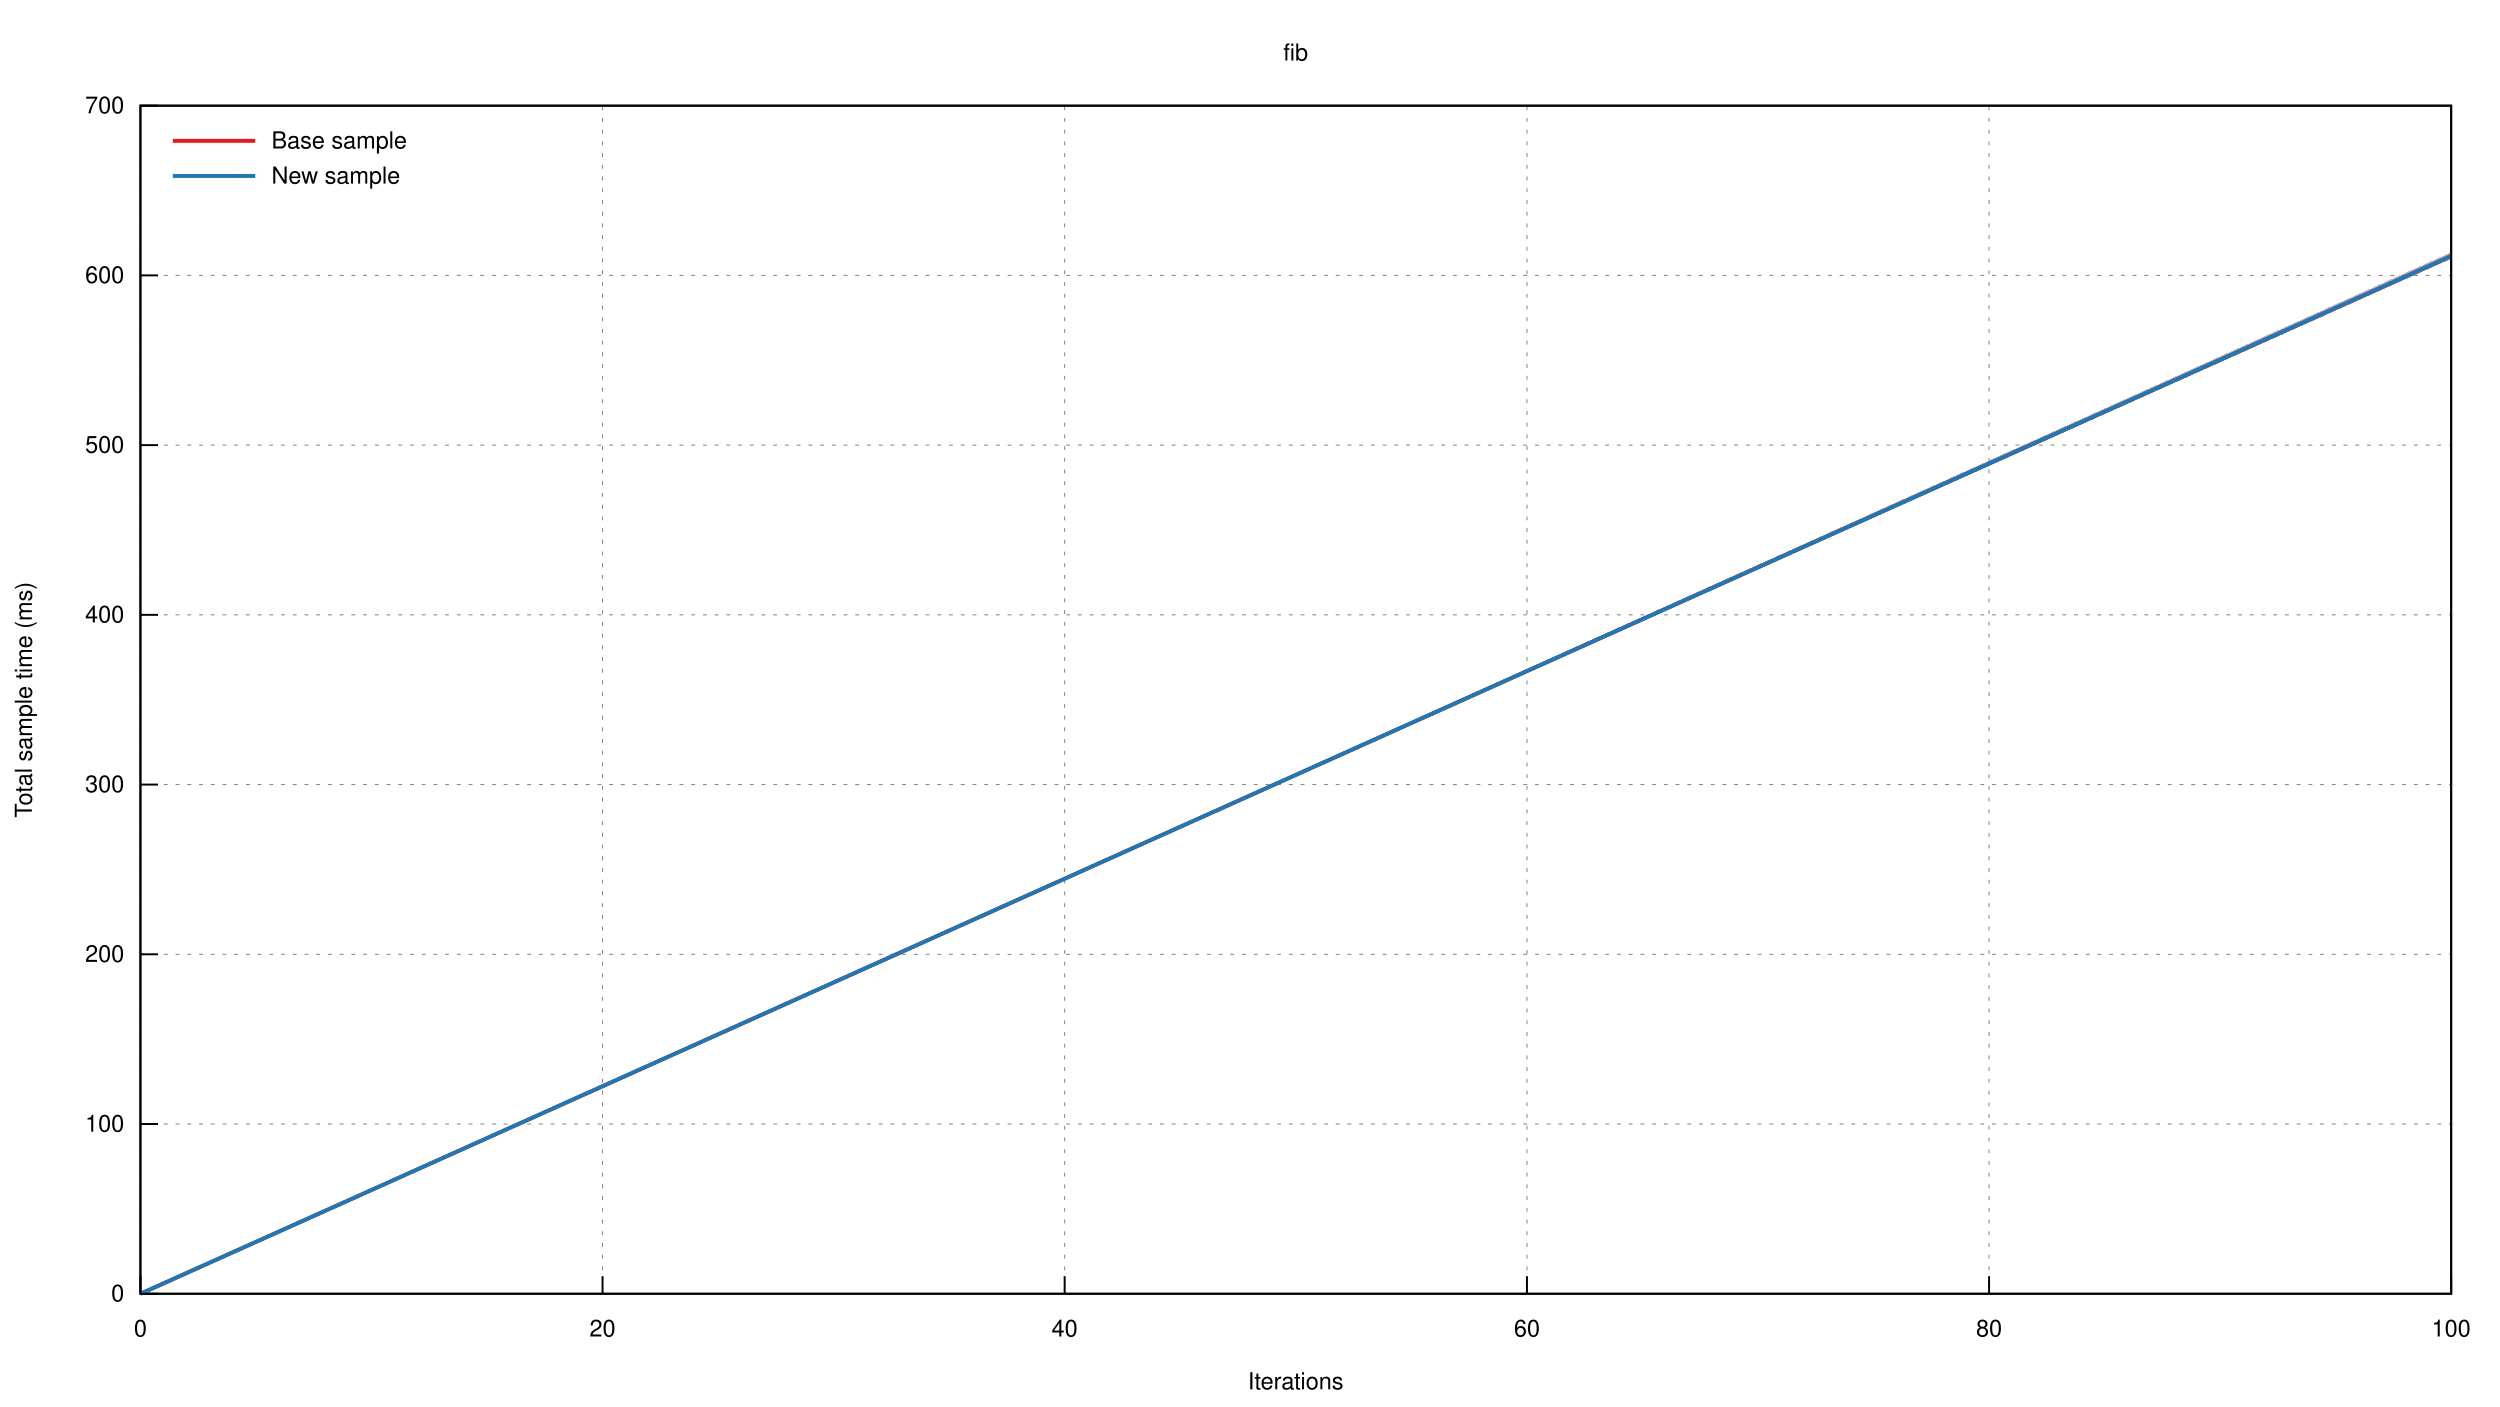
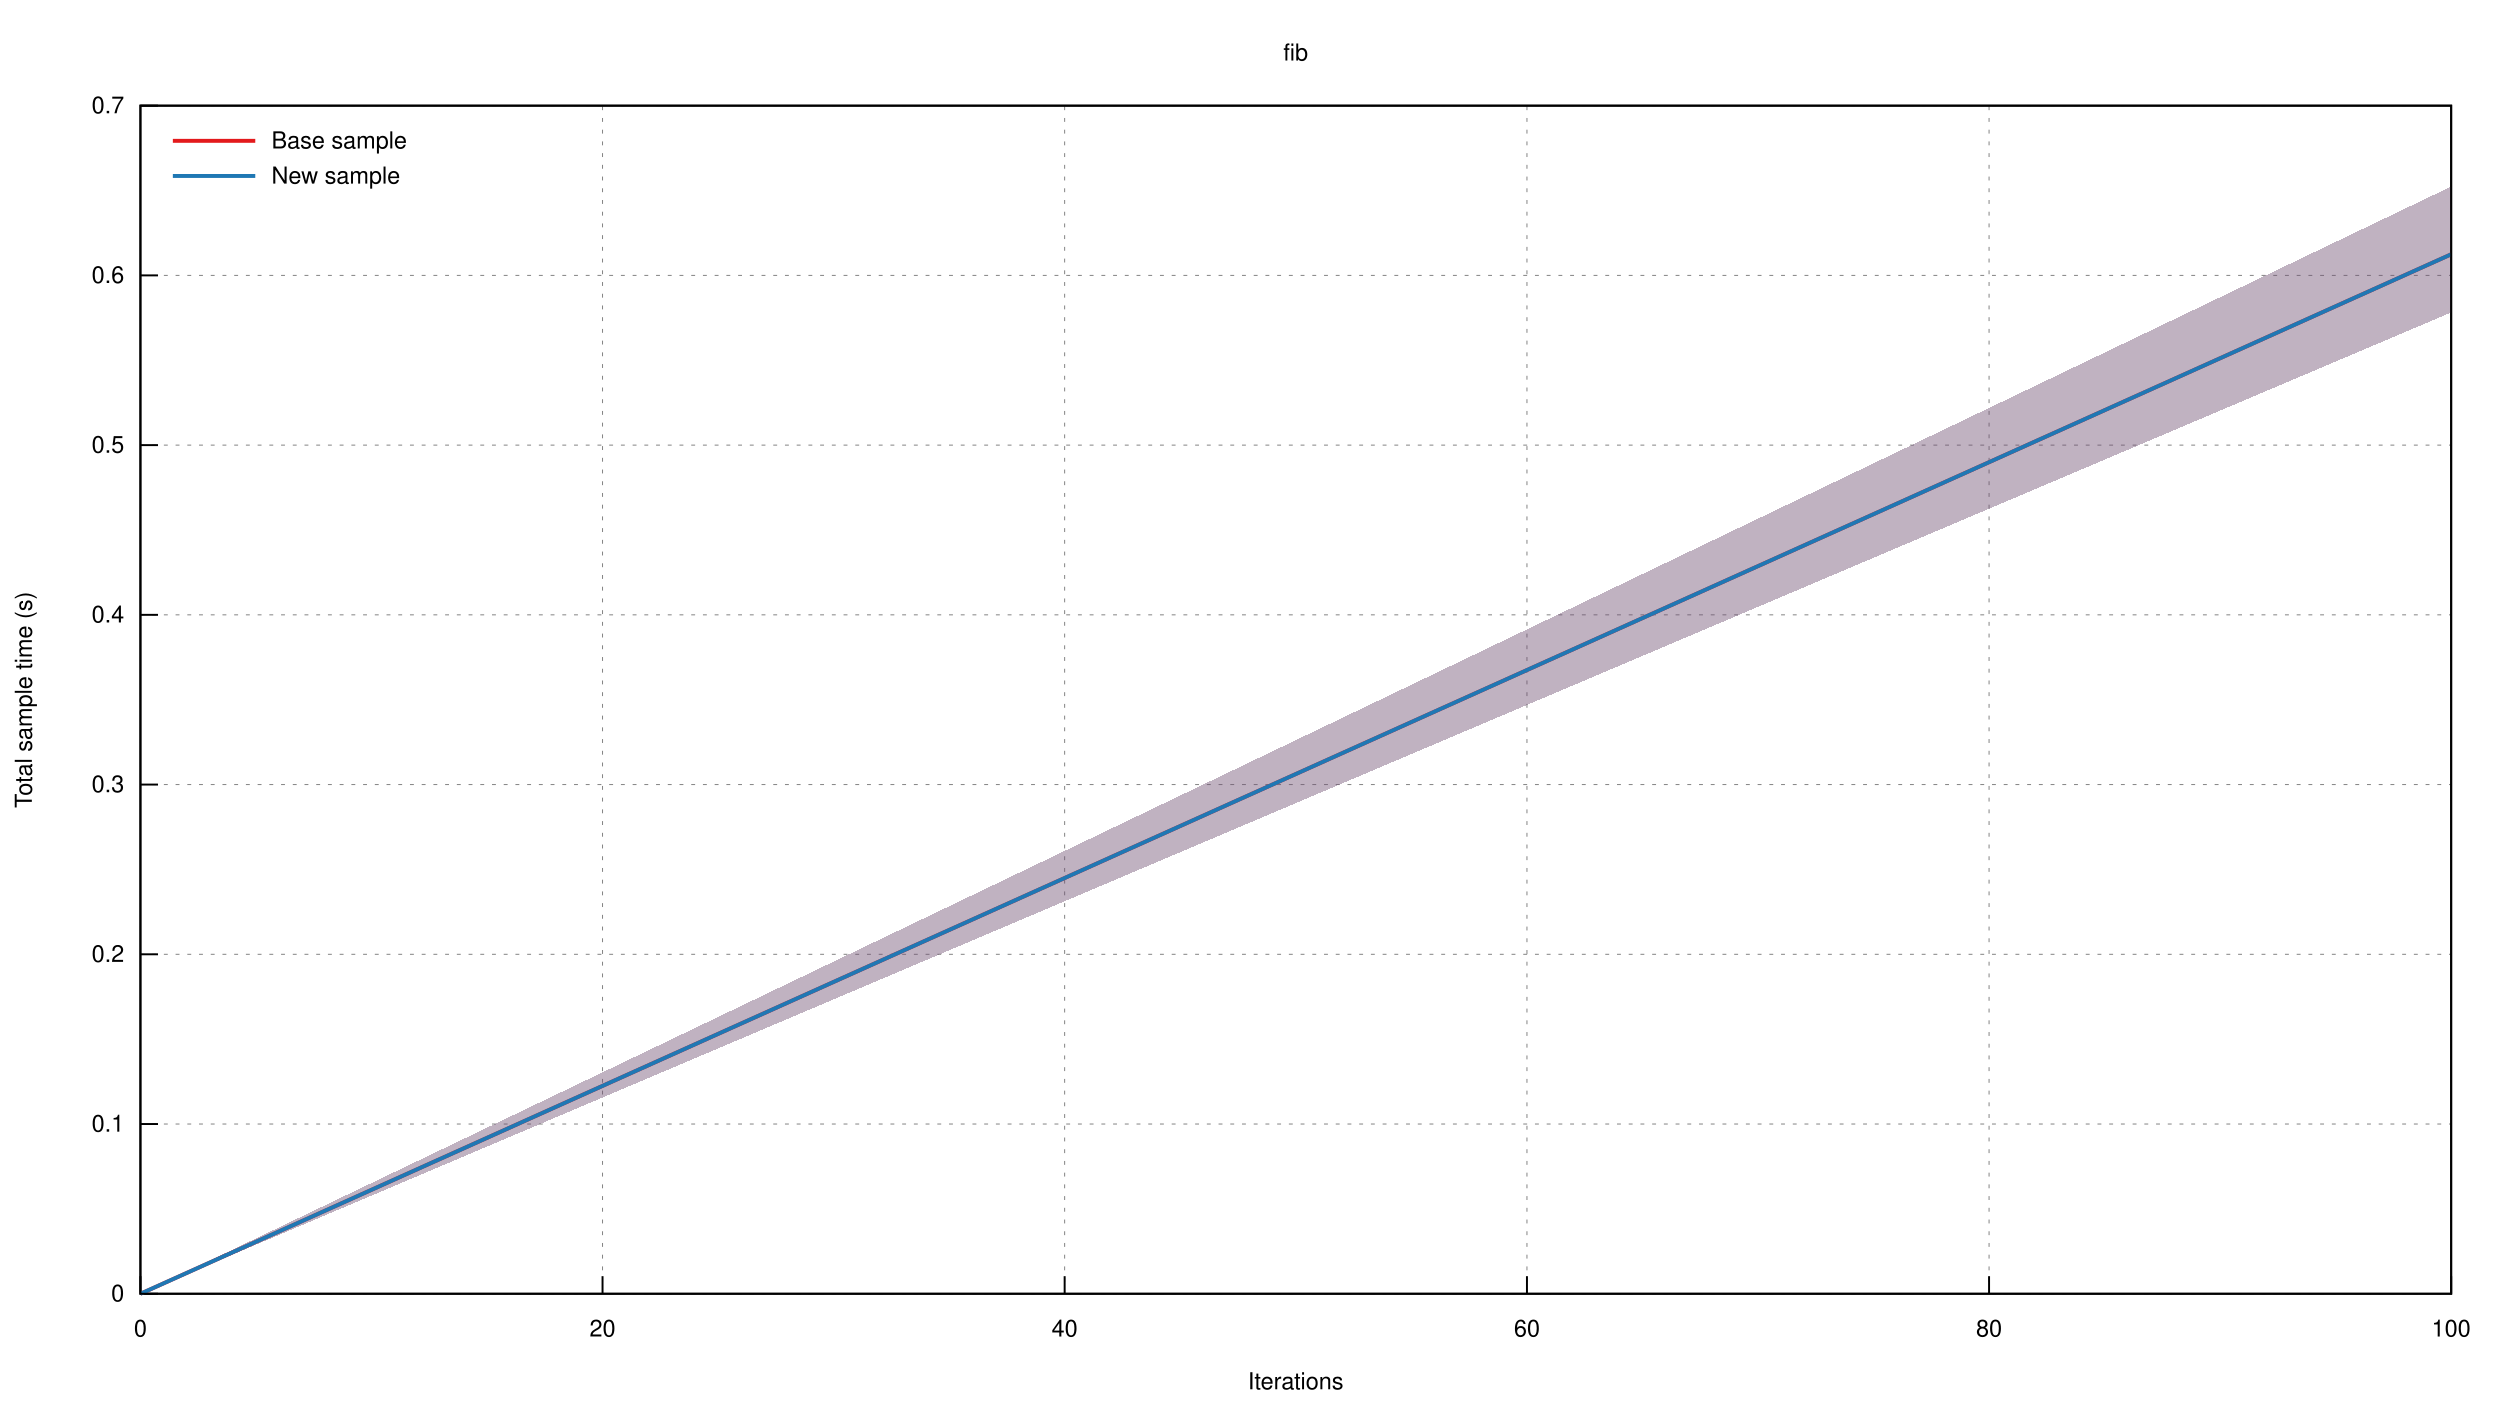
<svg xmlns="http://www.w3.org/2000/svg" xmlns:xlink="http://www.w3.org/1999/xlink" viewBox="0 0 1280 720">
  <g id="gnuplot_canvas">
    <rect x="0" y="0" width="1280" height="720" fill="none" />
    <defs>
      <circle id="gpDot" r="0.5" stroke-width="0.5" stroke="currentColor" />
      <path id="gpPt0" stroke-width="0.222" stroke="currentColor" d="M-1,0 h2 M0,-1 v2" />
      <path id="gpPt1" stroke-width="0.222" stroke="currentColor" d="M-1,-1 L1,1 M1,-1 L-1,1" />
      <path id="gpPt2" stroke-width="0.222" stroke="currentColor" d="M-1,0 L1,0 M0,-1 L0,1 M-1,-1 L1,1 M-1,1 L1,-1" />
      <rect id="gpPt3" stroke-width="0.222" stroke="currentColor" x="-1" y="-1" width="2" height="2" />
      <rect id="gpPt4" stroke-width="0.222" stroke="currentColor" fill="currentColor" x="-1" y="-1" width="2" height="2" />
      <circle id="gpPt5" stroke-width="0.222" stroke="currentColor" cx="0" cy="0" r="1" />
      <use xlink:href="#gpPt5" id="gpPt6" fill="currentColor" stroke="none" />
      <path id="gpPt7" stroke-width="0.222" stroke="currentColor" d="M0,-1.33 L-1.33,0.67 L1.33,0.67 z" />
      <use xlink:href="#gpPt7" id="gpPt8" fill="currentColor" stroke="none" />
      <use xlink:href="#gpPt7" id="gpPt9" stroke="currentColor" transform="rotate(180)" />
      <use xlink:href="#gpPt9" id="gpPt10" fill="currentColor" stroke="none" />
      <use xlink:href="#gpPt3" id="gpPt11" stroke="currentColor" transform="rotate(45)" />
      <use xlink:href="#gpPt11" id="gpPt12" fill="currentColor" stroke="none" />
      <path id="gpPt13" stroke-width="0.222" stroke="currentColor" d="M0,1.330 L1.265,0.411 L0.782,-1.067 L-0.782,-1.076 L-1.265,0.411 z" />
      <use xlink:href="#gpPt13" id="gpPt14" fill="currentColor" stroke="none" />
      <filter id="textbox" filterUnits="objectBoundingBox" x="0" y="0" height="1" width="1">
        <feFlood flood-color="white" flood-opacity="1" result="bgnd" />
        <feComposite in="SourceGraphic" in2="bgnd" operator="atop" />
      </filter>
      <filter id="greybox" filterUnits="objectBoundingBox" x="0" y="0" height="1" width="1">
        <feFlood flood-color="lightgrey" flood-opacity="1" result="grey" />
        <feComposite in="SourceGraphic" in2="grey" operator="atop" />
      </filter>
    </defs>
    <g fill="none" color="white" stroke="currentColor" stroke-width="1.00" stroke-linecap="butt" stroke-linejoin="miter">
</g>
    <g fill="none" color="black" stroke="currentColor" stroke-width="1.00" stroke-linecap="butt" stroke-linejoin="miter">
</g>
    <g fill="none" color="black" stroke="black" stroke-width="0.50" stroke-linecap="butt" stroke-linejoin="miter">
</g>
    <g fill="none" color="gray" stroke="currentColor" stroke-width="0.50" stroke-linecap="butt" stroke-linejoin="miter">
      <path stroke="gray" stroke-dasharray="2,4" class="gridline" d="M71.9,662.4 L1255.0,662.4  " />
    </g>
    <g fill="none" color="gray" stroke="gray" stroke-width="1.00" stroke-linecap="butt" stroke-linejoin="miter">
</g>
    <g fill="none" color="black" stroke="currentColor" stroke-width="1.00" stroke-linecap="butt" stroke-linejoin="miter">
      <path stroke="black" d="M71.9,662.4 L80.9,662.4  " />
      <g transform="translate(63.6,666.3)" stroke="none" fill="black" font-family="Helvetica" font-size="12.00" text-anchor="end">
        <text>
          <tspan font-family="Helvetica"> 0</tspan>
        </text>
      </g>
    </g>
    <g fill="none" color="black" stroke="currentColor" stroke-width="1.00" stroke-linecap="butt" stroke-linejoin="miter">
</g>
    <g fill="none" color="black" stroke="black" stroke-width="0.50" stroke-linecap="butt" stroke-linejoin="miter">
</g>
    <g fill="none" color="gray" stroke="currentColor" stroke-width="0.50" stroke-linecap="butt" stroke-linejoin="miter">
      <path stroke="gray" stroke-dasharray="2,4" class="gridline" d="M71.9,575.5 L1255.0,575.5  " />
    </g>
    <g fill="none" color="gray" stroke="gray" stroke-width="1.00" stroke-linecap="butt" stroke-linejoin="miter">
</g>
    <g fill="none" color="black" stroke="currentColor" stroke-width="1.00" stroke-linecap="butt" stroke-linejoin="miter">
      <path stroke="black" d="M71.9,575.5 L80.9,575.5  " />
      <g transform="translate(63.6,579.4)" stroke="none" fill="black" font-family="Helvetica" font-size="12.00" text-anchor="end">
        <text>
-           <tspan font-family="Helvetica"> 100</tspan>
+           <tspan font-family="Helvetica"> 0.1</tspan>
        </text>
      </g>
    </g>
    <g fill="none" color="black" stroke="currentColor" stroke-width="1.00" stroke-linecap="butt" stroke-linejoin="miter">
</g>
    <g fill="none" color="black" stroke="black" stroke-width="0.50" stroke-linecap="butt" stroke-linejoin="miter">
</g>
    <g fill="none" color="gray" stroke="currentColor" stroke-width="0.50" stroke-linecap="butt" stroke-linejoin="miter">
      <path stroke="gray" stroke-dasharray="2,4" class="gridline" d="M71.9,488.6 L1255.0,488.6  " />
    </g>
    <g fill="none" color="gray" stroke="gray" stroke-width="1.00" stroke-linecap="butt" stroke-linejoin="miter">
</g>
    <g fill="none" color="black" stroke="currentColor" stroke-width="1.00" stroke-linecap="butt" stroke-linejoin="miter">
      <path stroke="black" d="M71.9,488.6 L80.9,488.6  " />
      <g transform="translate(63.6,492.5)" stroke="none" fill="black" font-family="Helvetica" font-size="12.00" text-anchor="end">
        <text>
-           <tspan font-family="Helvetica"> 200</tspan>
+           <tspan font-family="Helvetica"> 0.2</tspan>
        </text>
      </g>
    </g>
    <g fill="none" color="black" stroke="currentColor" stroke-width="1.00" stroke-linecap="butt" stroke-linejoin="miter">
</g>
    <g fill="none" color="black" stroke="black" stroke-width="0.50" stroke-linecap="butt" stroke-linejoin="miter">
</g>
    <g fill="none" color="gray" stroke="currentColor" stroke-width="0.50" stroke-linecap="butt" stroke-linejoin="miter">
      <path stroke="gray" stroke-dasharray="2,4" class="gridline" d="M71.9,401.7 L1255.0,401.7  " />
    </g>
    <g fill="none" color="gray" stroke="gray" stroke-width="1.00" stroke-linecap="butt" stroke-linejoin="miter">
</g>
    <g fill="none" color="black" stroke="currentColor" stroke-width="1.00" stroke-linecap="butt" stroke-linejoin="miter">
      <path stroke="black" d="M71.9,401.7 L80.9,401.7  " />
      <g transform="translate(63.6,405.6)" stroke="none" fill="black" font-family="Helvetica" font-size="12.00" text-anchor="end">
        <text>
-           <tspan font-family="Helvetica"> 300</tspan>
+           <tspan font-family="Helvetica"> 0.3</tspan>
        </text>
      </g>
    </g>
    <g fill="none" color="black" stroke="currentColor" stroke-width="1.00" stroke-linecap="butt" stroke-linejoin="miter">
</g>
    <g fill="none" color="black" stroke="black" stroke-width="0.50" stroke-linecap="butt" stroke-linejoin="miter">
</g>
    <g fill="none" color="gray" stroke="currentColor" stroke-width="0.50" stroke-linecap="butt" stroke-linejoin="miter">
      <path stroke="gray" stroke-dasharray="2,4" class="gridline" d="M71.9,314.8 L1255.0,314.8  " />
    </g>
    <g fill="none" color="gray" stroke="gray" stroke-width="1.00" stroke-linecap="butt" stroke-linejoin="miter">
</g>
    <g fill="none" color="black" stroke="currentColor" stroke-width="1.00" stroke-linecap="butt" stroke-linejoin="miter">
      <path stroke="black" d="M71.9,314.8 L80.9,314.8  " />
      <g transform="translate(63.6,318.7)" stroke="none" fill="black" font-family="Helvetica" font-size="12.00" text-anchor="end">
        <text>
-           <tspan font-family="Helvetica"> 400</tspan>
+           <tspan font-family="Helvetica"> 0.4</tspan>
        </text>
      </g>
    </g>
    <g fill="none" color="black" stroke="currentColor" stroke-width="1.00" stroke-linecap="butt" stroke-linejoin="miter">
</g>
    <g fill="none" color="black" stroke="black" stroke-width="0.50" stroke-linecap="butt" stroke-linejoin="miter">
</g>
    <g fill="none" color="gray" stroke="currentColor" stroke-width="0.50" stroke-linecap="butt" stroke-linejoin="miter">
      <path stroke="gray" stroke-dasharray="2,4" class="gridline" d="M71.9,227.9 L1255.0,227.9  " />
    </g>
    <g fill="none" color="gray" stroke="gray" stroke-width="1.00" stroke-linecap="butt" stroke-linejoin="miter">
</g>
    <g fill="none" color="black" stroke="currentColor" stroke-width="1.00" stroke-linecap="butt" stroke-linejoin="miter">
      <path stroke="black" d="M71.9,227.9 L80.9,227.9  " />
      <g transform="translate(63.6,231.8)" stroke="none" fill="black" font-family="Helvetica" font-size="12.00" text-anchor="end">
        <text>
-           <tspan font-family="Helvetica"> 500</tspan>
+           <tspan font-family="Helvetica"> 0.5</tspan>
        </text>
      </g>
    </g>
    <g fill="none" color="black" stroke="currentColor" stroke-width="1.00" stroke-linecap="butt" stroke-linejoin="miter">
</g>
    <g fill="none" color="black" stroke="black" stroke-width="0.50" stroke-linecap="butt" stroke-linejoin="miter">
</g>
    <g fill="none" color="gray" stroke="currentColor" stroke-width="0.50" stroke-linecap="butt" stroke-linejoin="miter">
      <path stroke="gray" stroke-dasharray="2,4" class="gridline" d="M71.9,141.0 L1255.0,141.0  " />
    </g>
    <g fill="none" color="gray" stroke="gray" stroke-width="1.00" stroke-linecap="butt" stroke-linejoin="miter">
</g>
    <g fill="none" color="black" stroke="currentColor" stroke-width="1.00" stroke-linecap="butt" stroke-linejoin="miter">
      <path stroke="black" d="M71.9,141.0 L80.9,141.0  " />
      <g transform="translate(63.6,144.9)" stroke="none" fill="black" font-family="Helvetica" font-size="12.00" text-anchor="end">
        <text>
-           <tspan font-family="Helvetica"> 600</tspan>
+           <tspan font-family="Helvetica"> 0.6</tspan>
        </text>
      </g>
    </g>
    <g fill="none" color="black" stroke="currentColor" stroke-width="1.00" stroke-linecap="butt" stroke-linejoin="miter">
</g>
    <g fill="none" color="black" stroke="black" stroke-width="0.50" stroke-linecap="butt" stroke-linejoin="miter">
</g>
    <g fill="none" color="gray" stroke="currentColor" stroke-width="0.50" stroke-linecap="butt" stroke-linejoin="miter">
      <path stroke="gray" stroke-dasharray="2,4" class="gridline" d="M71.9,54.1 L1255.0,54.1  " />
    </g>
    <g fill="none" color="gray" stroke="gray" stroke-width="1.00" stroke-linecap="butt" stroke-linejoin="miter">
</g>
    <g fill="none" color="black" stroke="currentColor" stroke-width="1.00" stroke-linecap="butt" stroke-linejoin="miter">
      <path stroke="black" d="M71.9,54.1 L80.9,54.1  " />
      <g transform="translate(63.6,58.0)" stroke="none" fill="black" font-family="Helvetica" font-size="12.00" text-anchor="end">
        <text>
-           <tspan font-family="Helvetica"> 700</tspan>
+           <tspan font-family="Helvetica"> 0.7</tspan>
        </text>
      </g>
    </g>
    <g fill="none" color="black" stroke="currentColor" stroke-width="1.00" stroke-linecap="butt" stroke-linejoin="miter">
</g>
    <g fill="none" color="black" stroke="black" stroke-width="0.50" stroke-linecap="butt" stroke-linejoin="miter">
</g>
    <g fill="none" color="gray" stroke="currentColor" stroke-width="0.50" stroke-linecap="butt" stroke-linejoin="miter">
      <path stroke="gray" stroke-dasharray="2,4" class="gridline" d="M71.9,662.4 L71.9,54.1  " />
    </g>
    <g fill="none" color="gray" stroke="gray" stroke-width="1.00" stroke-linecap="butt" stroke-linejoin="miter">
</g>
    <g fill="none" color="black" stroke="currentColor" stroke-width="1.00" stroke-linecap="butt" stroke-linejoin="miter">
      <path stroke="black" d="M71.9,662.4 L71.9,653.4  " />
      <g transform="translate(71.9,684.3)" stroke="none" fill="black" font-family="Helvetica" font-size="12.00" text-anchor="middle">
        <text>
          <tspan font-family="Helvetica"> 0</tspan>
        </text>
      </g>
    </g>
    <g fill="none" color="black" stroke="currentColor" stroke-width="1.00" stroke-linecap="butt" stroke-linejoin="miter">
</g>
    <g fill="none" color="black" stroke="black" stroke-width="0.50" stroke-linecap="butt" stroke-linejoin="miter">
</g>
    <g fill="none" color="gray" stroke="currentColor" stroke-width="0.50" stroke-linecap="butt" stroke-linejoin="miter">
      <path stroke="gray" stroke-dasharray="2,4" class="gridline" d="M308.5,662.4 L308.5,54.1  " />
    </g>
    <g fill="none" color="gray" stroke="gray" stroke-width="1.00" stroke-linecap="butt" stroke-linejoin="miter">
</g>
    <g fill="none" color="black" stroke="currentColor" stroke-width="1.00" stroke-linecap="butt" stroke-linejoin="miter">
      <path stroke="black" d="M308.5,662.4 L308.5,653.4  " />
      <g transform="translate(308.5,684.3)" stroke="none" fill="black" font-family="Helvetica" font-size="12.00" text-anchor="middle">
        <text>
          <tspan font-family="Helvetica"> 20</tspan>
        </text>
      </g>
    </g>
    <g fill="none" color="black" stroke="currentColor" stroke-width="1.00" stroke-linecap="butt" stroke-linejoin="miter">
</g>
    <g fill="none" color="black" stroke="black" stroke-width="0.50" stroke-linecap="butt" stroke-linejoin="miter">
</g>
    <g fill="none" color="gray" stroke="currentColor" stroke-width="0.50" stroke-linecap="butt" stroke-linejoin="miter">
      <path stroke="gray" stroke-dasharray="2,4" class="gridline" d="M545.1,662.4 L545.1,54.1  " />
    </g>
    <g fill="none" color="gray" stroke="gray" stroke-width="1.00" stroke-linecap="butt" stroke-linejoin="miter">
</g>
    <g fill="none" color="black" stroke="currentColor" stroke-width="1.00" stroke-linecap="butt" stroke-linejoin="miter">
      <path stroke="black" d="M545.1,662.4 L545.1,653.4  " />
      <g transform="translate(545.1,684.3)" stroke="none" fill="black" font-family="Helvetica" font-size="12.00" text-anchor="middle">
        <text>
          <tspan font-family="Helvetica"> 40</tspan>
        </text>
      </g>
    </g>
    <g fill="none" color="black" stroke="currentColor" stroke-width="1.00" stroke-linecap="butt" stroke-linejoin="miter">
</g>
    <g fill="none" color="black" stroke="black" stroke-width="0.50" stroke-linecap="butt" stroke-linejoin="miter">
</g>
    <g fill="none" color="gray" stroke="currentColor" stroke-width="0.50" stroke-linecap="butt" stroke-linejoin="miter">
      <path stroke="gray" stroke-dasharray="2,4" class="gridline" d="M781.8,662.4 L781.8,54.1  " />
    </g>
    <g fill="none" color="gray" stroke="gray" stroke-width="1.00" stroke-linecap="butt" stroke-linejoin="miter">
</g>
    <g fill="none" color="black" stroke="currentColor" stroke-width="1.00" stroke-linecap="butt" stroke-linejoin="miter">
      <path stroke="black" d="M781.8,662.4 L781.8,653.4  " />
      <g transform="translate(781.8,684.3)" stroke="none" fill="black" font-family="Helvetica" font-size="12.00" text-anchor="middle">
        <text>
          <tspan font-family="Helvetica"> 60</tspan>
        </text>
      </g>
    </g>
    <g fill="none" color="black" stroke="currentColor" stroke-width="1.00" stroke-linecap="butt" stroke-linejoin="miter">
</g>
    <g fill="none" color="black" stroke="black" stroke-width="0.50" stroke-linecap="butt" stroke-linejoin="miter">
</g>
    <g fill="none" color="gray" stroke="currentColor" stroke-width="0.50" stroke-linecap="butt" stroke-linejoin="miter">
      <path stroke="gray" stroke-dasharray="2,4" class="gridline" d="M1018.4,662.4 L1018.4,54.1  " />
    </g>
    <g fill="none" color="gray" stroke="gray" stroke-width="1.00" stroke-linecap="butt" stroke-linejoin="miter">
</g>
    <g fill="none" color="black" stroke="currentColor" stroke-width="1.00" stroke-linecap="butt" stroke-linejoin="miter">
      <path stroke="black" d="M1018.4,662.4 L1018.4,653.4  " />
      <g transform="translate(1018.4,684.3)" stroke="none" fill="black" font-family="Helvetica" font-size="12.00" text-anchor="middle">
        <text>
          <tspan font-family="Helvetica"> 80</tspan>
        </text>
      </g>
    </g>
    <g fill="none" color="black" stroke="currentColor" stroke-width="1.00" stroke-linecap="butt" stroke-linejoin="miter">
</g>
    <g fill="none" color="black" stroke="black" stroke-width="0.50" stroke-linecap="butt" stroke-linejoin="miter">
</g>
    <g fill="none" color="gray" stroke="currentColor" stroke-width="0.50" stroke-linecap="butt" stroke-linejoin="miter">
      <path stroke="gray" stroke-dasharray="2,4" class="gridline" d="M1255.0,662.4 L1255.0,54.1  " />
    </g>
    <g fill="none" color="gray" stroke="gray" stroke-width="1.00" stroke-linecap="butt" stroke-linejoin="miter">
</g>
    <g fill="none" color="black" stroke="currentColor" stroke-width="1.00" stroke-linecap="butt" stroke-linejoin="miter">
      <path stroke="black" d="M1255.0,662.4 L1255.0,653.4  " />
      <g transform="translate(1255.0,684.3)" stroke="none" fill="black" font-family="Helvetica" font-size="12.00" text-anchor="middle">
        <text>
          <tspan font-family="Helvetica"> 100</tspan>
        </text>
      </g>
    </g>
    <g fill="none" color="black" stroke="currentColor" stroke-width="1.00" stroke-linecap="butt" stroke-linejoin="miter">
</g>
    <g fill="none" color="black" stroke="currentColor" stroke-width="1.00" stroke-linecap="butt" stroke-linejoin="miter">
      <path stroke="black" d="M71.9,54.1 L71.9,662.4 L1255.0,662.4 L1255.0,54.1 L71.9,54.1 Z  " />
    </g>
    <g fill="none" color="black" stroke="currentColor" stroke-width="1.00" stroke-linecap="butt" stroke-linejoin="miter">
      <g transform="translate(16.3,358.3) rotate(270)" stroke="none" fill="black" font-family="Helvetica" font-size="12.00" text-anchor="middle">
        <text>
-           <tspan font-family="Helvetica">Total sample time (ms)</tspan>
+           <tspan font-family="Helvetica">Total sample time (s)</tspan>
        </text>
      </g>
    </g>
    <g fill="none" color="black" stroke="currentColor" stroke-width="1.00" stroke-linecap="butt" stroke-linejoin="miter">
      <g transform="translate(663.4,711.3)" stroke="none" fill="black" font-family="Helvetica" font-size="12.00" text-anchor="middle">
        <text>
          <tspan font-family="Helvetica">Iterations</tspan>
        </text>
      </g>
    </g>
    <g fill="none" color="black" stroke="currentColor" stroke-width="1.00" stroke-linecap="butt" stroke-linejoin="miter">
      <g transform="translate(663.4,31.0)" stroke="none" fill="black" font-family="Helvetica" font-size="12.00" text-anchor="middle">
        <text>
          <tspan font-family="Helvetica">fib</tspan>
        </text>
      </g>
    </g>
    <g id="gnuplot_plot_1">
      <g fill="none" color="black" stroke="currentColor" stroke-width="1.00" stroke-linecap="butt" stroke-linejoin="miter">
        <g stroke="none" shape-rendering="crispEdges">
          <polygon fill="rgb(227,  26,  28)" fill-opacity="0.25" points="71.9,662.4 71.9,662.4 71.9,662.4 " />
-           <polygon fill="rgb(227,  26,  28)" fill-opacity="0.25" points="71.9,662.4 1255.0,132.6 1255.0,129.1 " />
+           <polygon fill="rgb(227,  26,  28)" fill-opacity="0.25" points="71.9,662.4 1255.0,160.0 1255.0,95.5 " />
        </g>
      </g>
    </g>
    <g id="gnuplot_plot_2">
      <g fill="none" color="black" stroke="currentColor" stroke-width="1.00" stroke-linecap="butt" stroke-linejoin="miter">
        <g stroke="none" shape-rendering="crispEdges">
          <polygon fill="rgb( 31, 120, 180)" fill-opacity="0.25" points="71.9,662.4 71.9,662.4 71.9,662.4 " />
-           <polygon fill="rgb( 31, 120, 180)" fill-opacity="0.25" points="71.9,662.4 1255.0,132.6 1255.0,129.1 " />
+           <polygon fill="rgb( 31, 120, 180)" fill-opacity="0.25" points="71.9,662.4 1255.0,160.0 1255.0,95.5 " />
        </g>
      </g>
    </g>
    <g id="gnuplot_plot_3">
      <g fill="none" color="white" stroke="rgb( 31, 120, 180)" stroke-width="2.00" stroke-linecap="butt" stroke-linejoin="miter">
</g>
      <g fill="none" color="black" stroke="currentColor" stroke-width="2.00" stroke-linecap="butt" stroke-linejoin="miter">
        <g transform="translate(139.0,76.0)" stroke="none" fill="black" font-family="Helvetica" font-size="12.00" text-anchor="start">
          <text>
            <tspan font-family="Helvetica">Base sample</tspan>
          </text>
        </g>
      </g>
      <g fill="none" color="black" stroke="currentColor" stroke-width="2.00" stroke-linecap="butt" stroke-linejoin="miter">
-         <path stroke="rgb(227,  26,  28)" d="M88.5,72.1 L130.7,72.1 M71.9,662.4 L1255.0,131.1  " />
+         <path stroke="rgb(227,  26,  28)" d="M88.5,72.1 L130.7,72.1 M71.9,662.4 L1255.0,130.2  " />
      </g>
    </g>
    <g id="gnuplot_plot_4">
      <g fill="none" color="black" stroke="currentColor" stroke-width="2.00" stroke-linecap="butt" stroke-linejoin="miter">
        <g transform="translate(139.0,94.0)" stroke="none" fill="black" font-family="Helvetica" font-size="12.00" text-anchor="start">
          <text>
            <tspan font-family="Helvetica">New sample</tspan>
          </text>
        </g>
      </g>
      <g fill="none" color="black" stroke="currentColor" stroke-width="2.00" stroke-linecap="butt" stroke-linejoin="miter">
-         <path stroke="rgb( 31, 120, 180)" d="M88.5,90.1 L130.7,90.1 M71.9,662.4 L1255.0,131.1  " />
+         <path stroke="rgb( 31, 120, 180)" d="M88.5,90.1 L130.7,90.1 M71.9,662.4 L1255.0,130.2  " />
      </g>
    </g>
    <g fill="none" color="black" stroke="currentColor" stroke-width="2.00" stroke-linecap="butt" stroke-linejoin="miter">
</g>
    <g fill="none" color="black" stroke="black" stroke-width="1.00" stroke-linecap="butt" stroke-linejoin="miter">
</g>
    <g fill="none" color="black" stroke="currentColor" stroke-width="1.00" stroke-linecap="butt" stroke-linejoin="miter">
      <path stroke="black" d="M71.9,54.1 L71.9,662.4 L1255.0,662.4 L1255.0,54.1 L71.9,54.1 Z  " />
    </g>
    <g fill="none" color="black" stroke="currentColor" stroke-width="1.00" stroke-linecap="butt" stroke-linejoin="miter">
</g>
  </g>
</svg>
